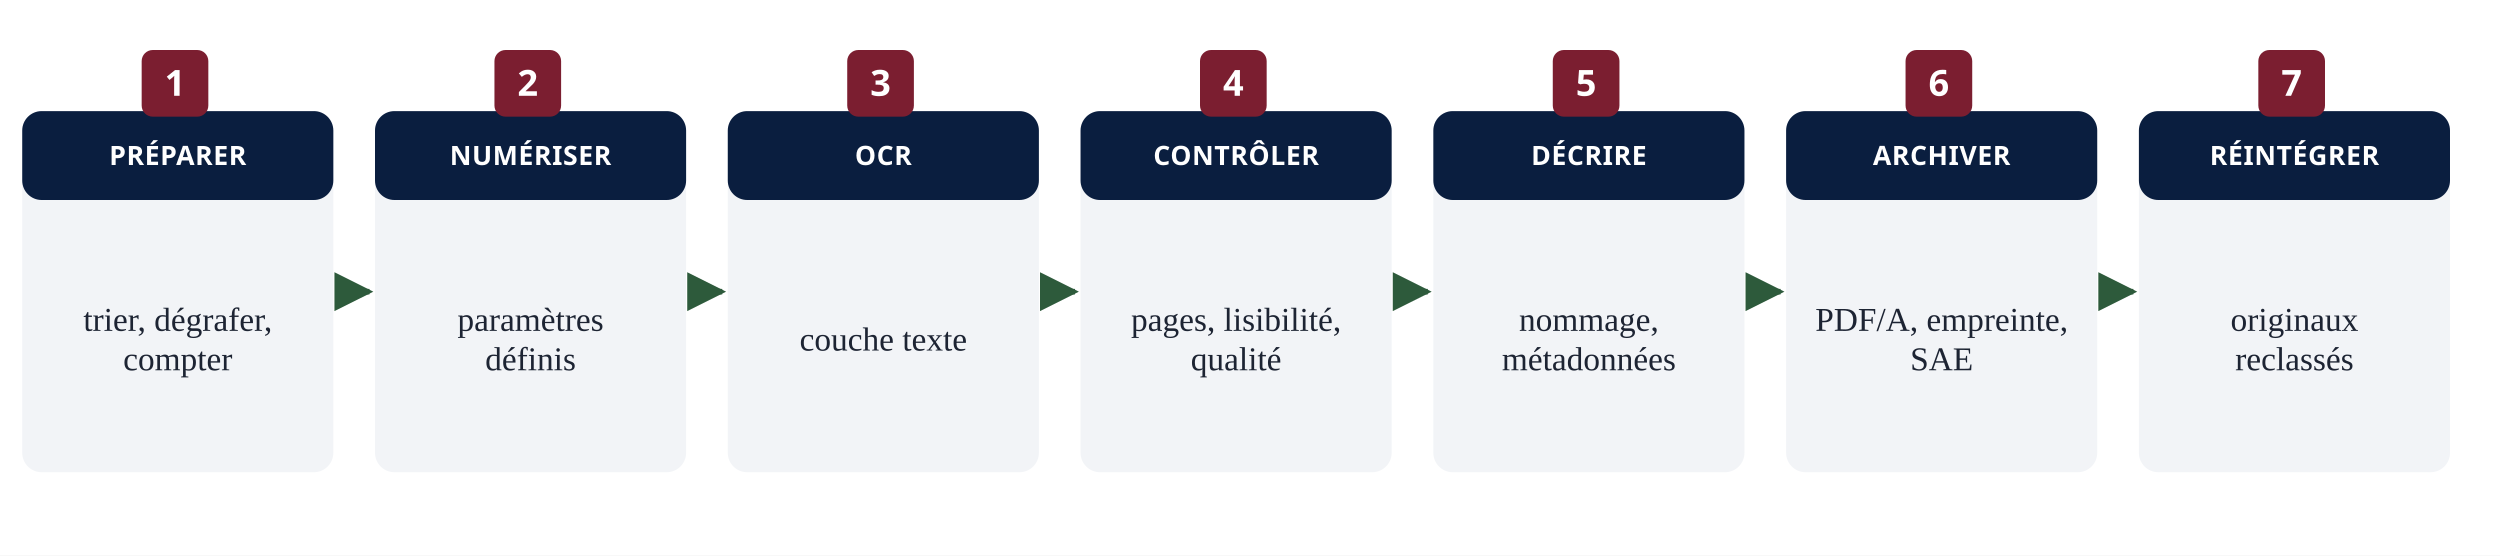
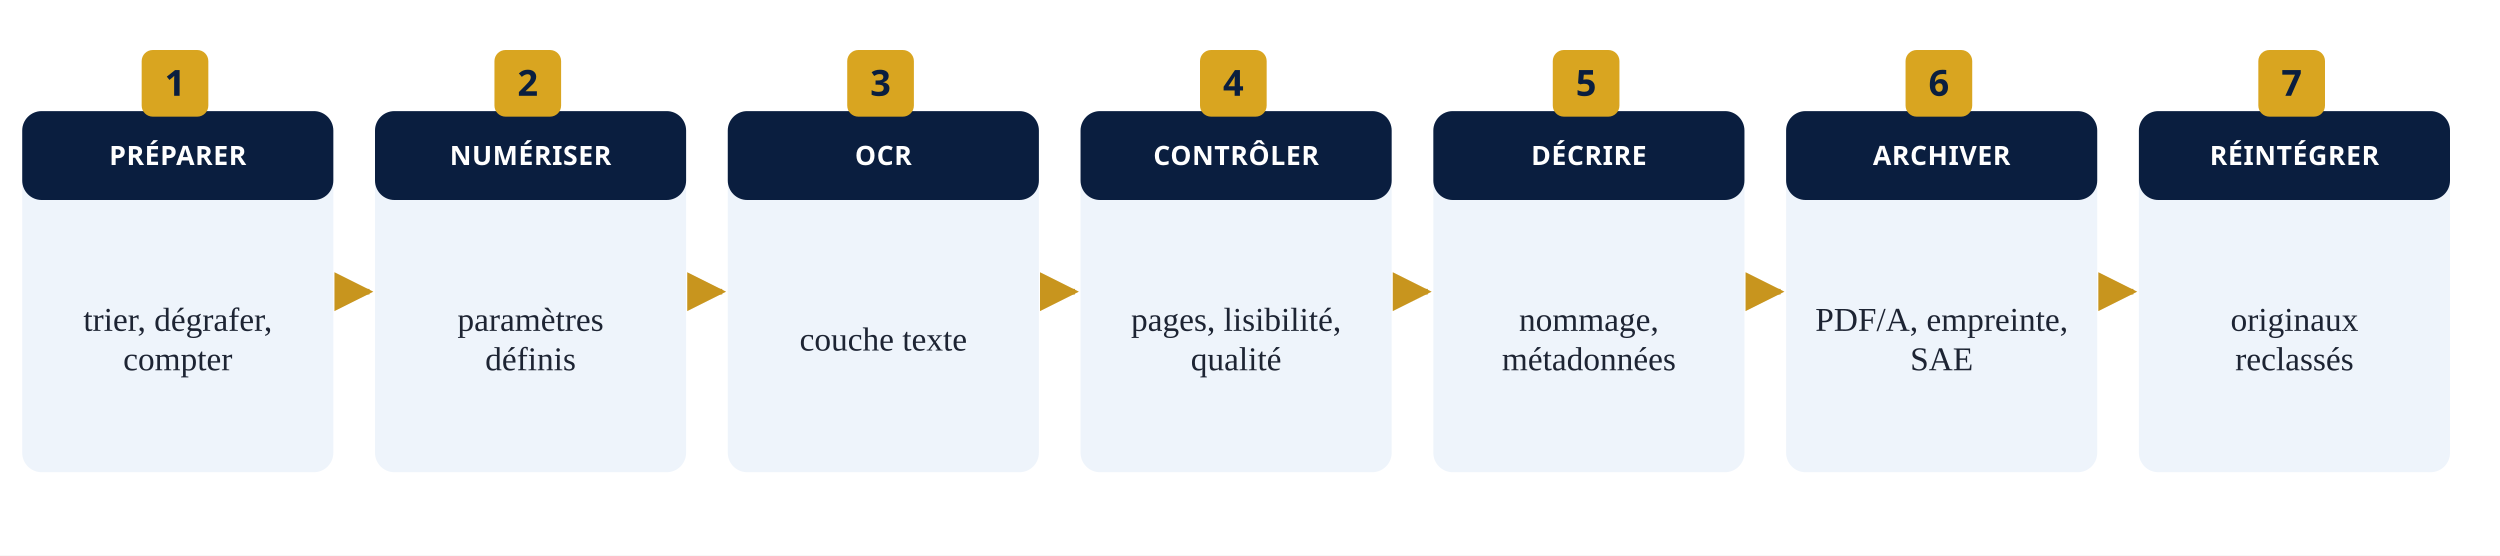
<svg xmlns="http://www.w3.org/2000/svg" viewBox="0 0 900 200" width="900" height="200">
  <defs>
    <marker id="ar" viewBox="0 0 10 10" refX="9" refY="5" markerWidth="7" markerHeight="7" orient="auto-start-reverse">
      <path d="M0 0L10 5L0 10z" fill="#0A1E3F" />
    </marker>
    <marker id="arg" viewBox="0 0 10 10" refX="9" refY="5" markerWidth="7" markerHeight="7" orient="auto-start-reverse">
-       <path d="M0 0L10 5L0 10z" fill="#2D5A3B" />
+       <path d="M0 0L10 5L0 10z" fill="#C8951E" />
    </marker>
  </defs>
  <rect width="900" height="200" fill="white" />
-   <rect x="8" y="40" width="112" height="130" rx="7" fill="#F2F4F7" stroke="none" stroke-width="1" />
+   <rect x="8" y="40" width="112" height="130" rx="7" fill="#EEF4FB" stroke="none" stroke-width="1" />
  <rect x="8" y="40" width="112" height="32" rx="7" fill="#0A1E3F" stroke="none" stroke-width="1" />
  <text x="64" y="59.4" font-family="Montserrat" font-size="9.6" font-weight="800" fill="white" text-anchor="middle" letter-spacing="0.2">PRÉPARER</text>
-   <rect x="51" y="18" width="24" height="24" rx="4" fill="#7B1E30" stroke="none" stroke-width="1" />
-   <text x="63.0" y="34.5" font-family="Montserrat" font-size="13" font-weight="800" fill="white" text-anchor="middle" letter-spacing="0">1</text>
+   <rect x="51" y="18" width="24" height="24" rx="4" fill="#D9A520" stroke="none" stroke-width="1" />
+   <text x="63.0" y="34.5" font-family="Montserrat" font-size="13" font-weight="800" fill="#0A1E3F" text-anchor="middle" letter-spacing="0">1</text>
  <text x="64" y="119.1" font-family="Source Sans 3" font-size="12" font-weight="400" fill="#1D2433" text-anchor="middle" letter-spacing="0">trier, dégrafer,</text>
  <text x="64" y="133.3" font-family="Source Sans 3" font-size="12" font-weight="400" fill="#1D2433" text-anchor="middle" letter-spacing="0">compter</text>
-   <line x1="121" y1="105" x2="133" y2="105" stroke="#2D5A3B" stroke-width="2" marker-end="url(#arg)" />
-   <rect x="135" y="40" width="112" height="130" rx="7" fill="#F2F4F7" stroke="none" stroke-width="1" />
+   <line x1="121" y1="105" x2="133" y2="105" stroke="#C8951E" stroke-width="2" marker-end="url(#arg)" />
+   <rect x="135" y="40" width="112" height="130" rx="7" fill="#EEF4FB" stroke="none" stroke-width="1" />
  <rect x="135" y="40" width="112" height="32" rx="7" fill="#0A1E3F" stroke="none" stroke-width="1" />
  <text x="191" y="59.4" font-family="Montserrat" font-size="9.6" font-weight="800" fill="white" text-anchor="middle" letter-spacing="0.2">NUMÉRISER</text>
-   <rect x="178" y="18" width="24" height="24" rx="4" fill="#7B1E30" stroke="none" stroke-width="1" />
-   <text x="190.0" y="34.5" font-family="Montserrat" font-size="13" font-weight="800" fill="white" text-anchor="middle" letter-spacing="0">2</text>
+   <rect x="178" y="18" width="24" height="24" rx="4" fill="#D9A520" stroke="none" stroke-width="1" />
+   <text x="190.0" y="34.5" font-family="Montserrat" font-size="13" font-weight="800" fill="#0A1E3F" text-anchor="middle" letter-spacing="0">2</text>
  <text x="191" y="119.1" font-family="Source Sans 3" font-size="12" font-weight="400" fill="#1D2433" text-anchor="middle" letter-spacing="0">paramètres</text>
  <text x="191" y="133.3" font-family="Source Sans 3" font-size="12" font-weight="400" fill="#1D2433" text-anchor="middle" letter-spacing="0">définis</text>
-   <line x1="248" y1="105" x2="260" y2="105" stroke="#2D5A3B" stroke-width="2" marker-end="url(#arg)" />
-   <rect x="262" y="40" width="112" height="130" rx="7" fill="#F2F4F7" stroke="none" stroke-width="1" />
+   <line x1="248" y1="105" x2="260" y2="105" stroke="#C8951E" stroke-width="2" marker-end="url(#arg)" />
+   <rect x="262" y="40" width="112" height="130" rx="7" fill="#EEF4FB" stroke="none" stroke-width="1" />
  <rect x="262" y="40" width="112" height="32" rx="7" fill="#0A1E3F" stroke="none" stroke-width="1" />
  <text x="318" y="59.4" font-family="Montserrat" font-size="9.6" font-weight="800" fill="white" text-anchor="middle" letter-spacing="0.2">OCR</text>
-   <rect x="305" y="18" width="24" height="24" rx="4" fill="#7B1E30" stroke="none" stroke-width="1" />
-   <text x="317.0" y="34.5" font-family="Montserrat" font-size="13" font-weight="800" fill="white" text-anchor="middle" letter-spacing="0">3</text>
+   <rect x="305" y="18" width="24" height="24" rx="4" fill="#D9A520" stroke="none" stroke-width="1" />
+   <text x="317.0" y="34.5" font-family="Montserrat" font-size="13" font-weight="800" fill="#0A1E3F" text-anchor="middle" letter-spacing="0">3</text>
  <text x="318" y="126.2" font-family="Source Sans 3" font-size="12" font-weight="400" fill="#1D2433" text-anchor="middle" letter-spacing="0">couche texte</text>
-   <line x1="375" y1="105" x2="387" y2="105" stroke="#2D5A3B" stroke-width="2" marker-end="url(#arg)" />
-   <rect x="389" y="40" width="112" height="130" rx="7" fill="#F2F4F7" stroke="none" stroke-width="1" />
+   <line x1="375" y1="105" x2="387" y2="105" stroke="#C8951E" stroke-width="2" marker-end="url(#arg)" />
+   <rect x="389" y="40" width="112" height="130" rx="7" fill="#EEF4FB" stroke="none" stroke-width="1" />
  <rect x="389" y="40" width="112" height="32" rx="7" fill="#0A1E3F" stroke="none" stroke-width="1" />
  <text x="445" y="59.4" font-family="Montserrat" font-size="9.6" font-weight="800" fill="white" text-anchor="middle" letter-spacing="0.2">CONTRÔLER</text>
-   <rect x="432" y="18" width="24" height="24" rx="4" fill="#7B1E30" stroke="none" stroke-width="1" />
-   <text x="444.0" y="34.5" font-family="Montserrat" font-size="13" font-weight="800" fill="white" text-anchor="middle" letter-spacing="0">4</text>
+   <rect x="432" y="18" width="24" height="24" rx="4" fill="#D9A520" stroke="none" stroke-width="1" />
+   <text x="444.0" y="34.5" font-family="Montserrat" font-size="13" font-weight="800" fill="#0A1E3F" text-anchor="middle" letter-spacing="0">4</text>
  <text x="445" y="119.1" font-family="Source Sans 3" font-size="12" font-weight="400" fill="#1D2433" text-anchor="middle" letter-spacing="0">pages, lisibilité,</text>
  <text x="445" y="133.3" font-family="Source Sans 3" font-size="12" font-weight="400" fill="#1D2433" text-anchor="middle" letter-spacing="0">qualité</text>
-   <line x1="502" y1="105" x2="514" y2="105" stroke="#2D5A3B" stroke-width="2" marker-end="url(#arg)" />
-   <rect x="516" y="40" width="112" height="130" rx="7" fill="#F2F4F7" stroke="none" stroke-width="1" />
+   <line x1="502" y1="105" x2="514" y2="105" stroke="#C8951E" stroke-width="2" marker-end="url(#arg)" />
+   <rect x="516" y="40" width="112" height="130" rx="7" fill="#EEF4FB" stroke="none" stroke-width="1" />
  <rect x="516" y="40" width="112" height="32" rx="7" fill="#0A1E3F" stroke="none" stroke-width="1" />
  <text x="572" y="59.4" font-family="Montserrat" font-size="9.6" font-weight="800" fill="white" text-anchor="middle" letter-spacing="0.2">DÉCRIRE</text>
-   <rect x="559" y="18" width="24" height="24" rx="4" fill="#7B1E30" stroke="none" stroke-width="1" />
-   <text x="571.0" y="34.5" font-family="Montserrat" font-size="13" font-weight="800" fill="white" text-anchor="middle" letter-spacing="0">5</text>
+   <rect x="559" y="18" width="24" height="24" rx="4" fill="#D9A520" stroke="none" stroke-width="1" />
+   <text x="571.0" y="34.5" font-family="Montserrat" font-size="13" font-weight="800" fill="#0A1E3F" text-anchor="middle" letter-spacing="0">5</text>
  <text x="572" y="119.1" font-family="Source Sans 3" font-size="12" font-weight="400" fill="#1D2433" text-anchor="middle" letter-spacing="0">nommage,</text>
  <text x="572" y="133.3" font-family="Source Sans 3" font-size="12" font-weight="400" fill="#1D2433" text-anchor="middle" letter-spacing="0">métadonnées</text>
-   <line x1="629" y1="105" x2="641" y2="105" stroke="#2D5A3B" stroke-width="2" marker-end="url(#arg)" />
-   <rect x="643" y="40" width="112" height="130" rx="7" fill="#F2F4F7" stroke="none" stroke-width="1" />
+   <line x1="629" y1="105" x2="641" y2="105" stroke="#C8951E" stroke-width="2" marker-end="url(#arg)" />
+   <rect x="643" y="40" width="112" height="130" rx="7" fill="#EEF4FB" stroke="none" stroke-width="1" />
  <rect x="643" y="40" width="112" height="32" rx="7" fill="#0A1E3F" stroke="none" stroke-width="1" />
  <text x="699" y="59.4" font-family="Montserrat" font-size="9.6" font-weight="800" fill="white" text-anchor="middle" letter-spacing="0.2">ARCHIVER</text>
-   <rect x="686" y="18" width="24" height="24" rx="4" fill="#7B1E30" stroke="none" stroke-width="1" />
-   <text x="698.0" y="34.5" font-family="Montserrat" font-size="13" font-weight="800" fill="white" text-anchor="middle" letter-spacing="0">6</text>
+   <rect x="686" y="18" width="24" height="24" rx="4" fill="#D9A520" stroke="none" stroke-width="1" />
+   <text x="698.0" y="34.5" font-family="Montserrat" font-size="13" font-weight="800" fill="#0A1E3F" text-anchor="middle" letter-spacing="0">6</text>
  <text x="699" y="119.1" font-family="Source Sans 3" font-size="12" font-weight="400" fill="#1D2433" text-anchor="middle" letter-spacing="0">PDF/A, empreinte,</text>
  <text x="699" y="133.3" font-family="Source Sans 3" font-size="12" font-weight="400" fill="#1D2433" text-anchor="middle" letter-spacing="0">SAE</text>
-   <line x1="756" y1="105" x2="768" y2="105" stroke="#2D5A3B" stroke-width="2" marker-end="url(#arg)" />
-   <rect x="770" y="40" width="112" height="130" rx="7" fill="#F2F4F7" stroke="none" stroke-width="1" />
+   <line x1="756" y1="105" x2="768" y2="105" stroke="#C8951E" stroke-width="2" marker-end="url(#arg)" />
+   <rect x="770" y="40" width="112" height="130" rx="7" fill="#EEF4FB" stroke="none" stroke-width="1" />
  <rect x="770" y="40" width="112" height="32" rx="7" fill="#0A1E3F" stroke="none" stroke-width="1" />
  <text x="826" y="59.4" font-family="Montserrat" font-size="9.6" font-weight="800" fill="white" text-anchor="middle" letter-spacing="0.2">RÉINTÉGRER</text>
-   <rect x="813" y="18" width="24" height="24" rx="4" fill="#7B1E30" stroke="none" stroke-width="1" />
-   <text x="825.0" y="34.5" font-family="Montserrat" font-size="13" font-weight="800" fill="white" text-anchor="middle" letter-spacing="0">7</text>
+   <rect x="813" y="18" width="24" height="24" rx="4" fill="#D9A520" stroke="none" stroke-width="1" />
+   <text x="825.0" y="34.5" font-family="Montserrat" font-size="13" font-weight="800" fill="#0A1E3F" text-anchor="middle" letter-spacing="0">7</text>
  <text x="826" y="119.1" font-family="Source Sans 3" font-size="12" font-weight="400" fill="#1D2433" text-anchor="middle" letter-spacing="0">originaux</text>
  <text x="826" y="133.3" font-family="Source Sans 3" font-size="12" font-weight="400" fill="#1D2433" text-anchor="middle" letter-spacing="0">reclassés</text>
</svg>
